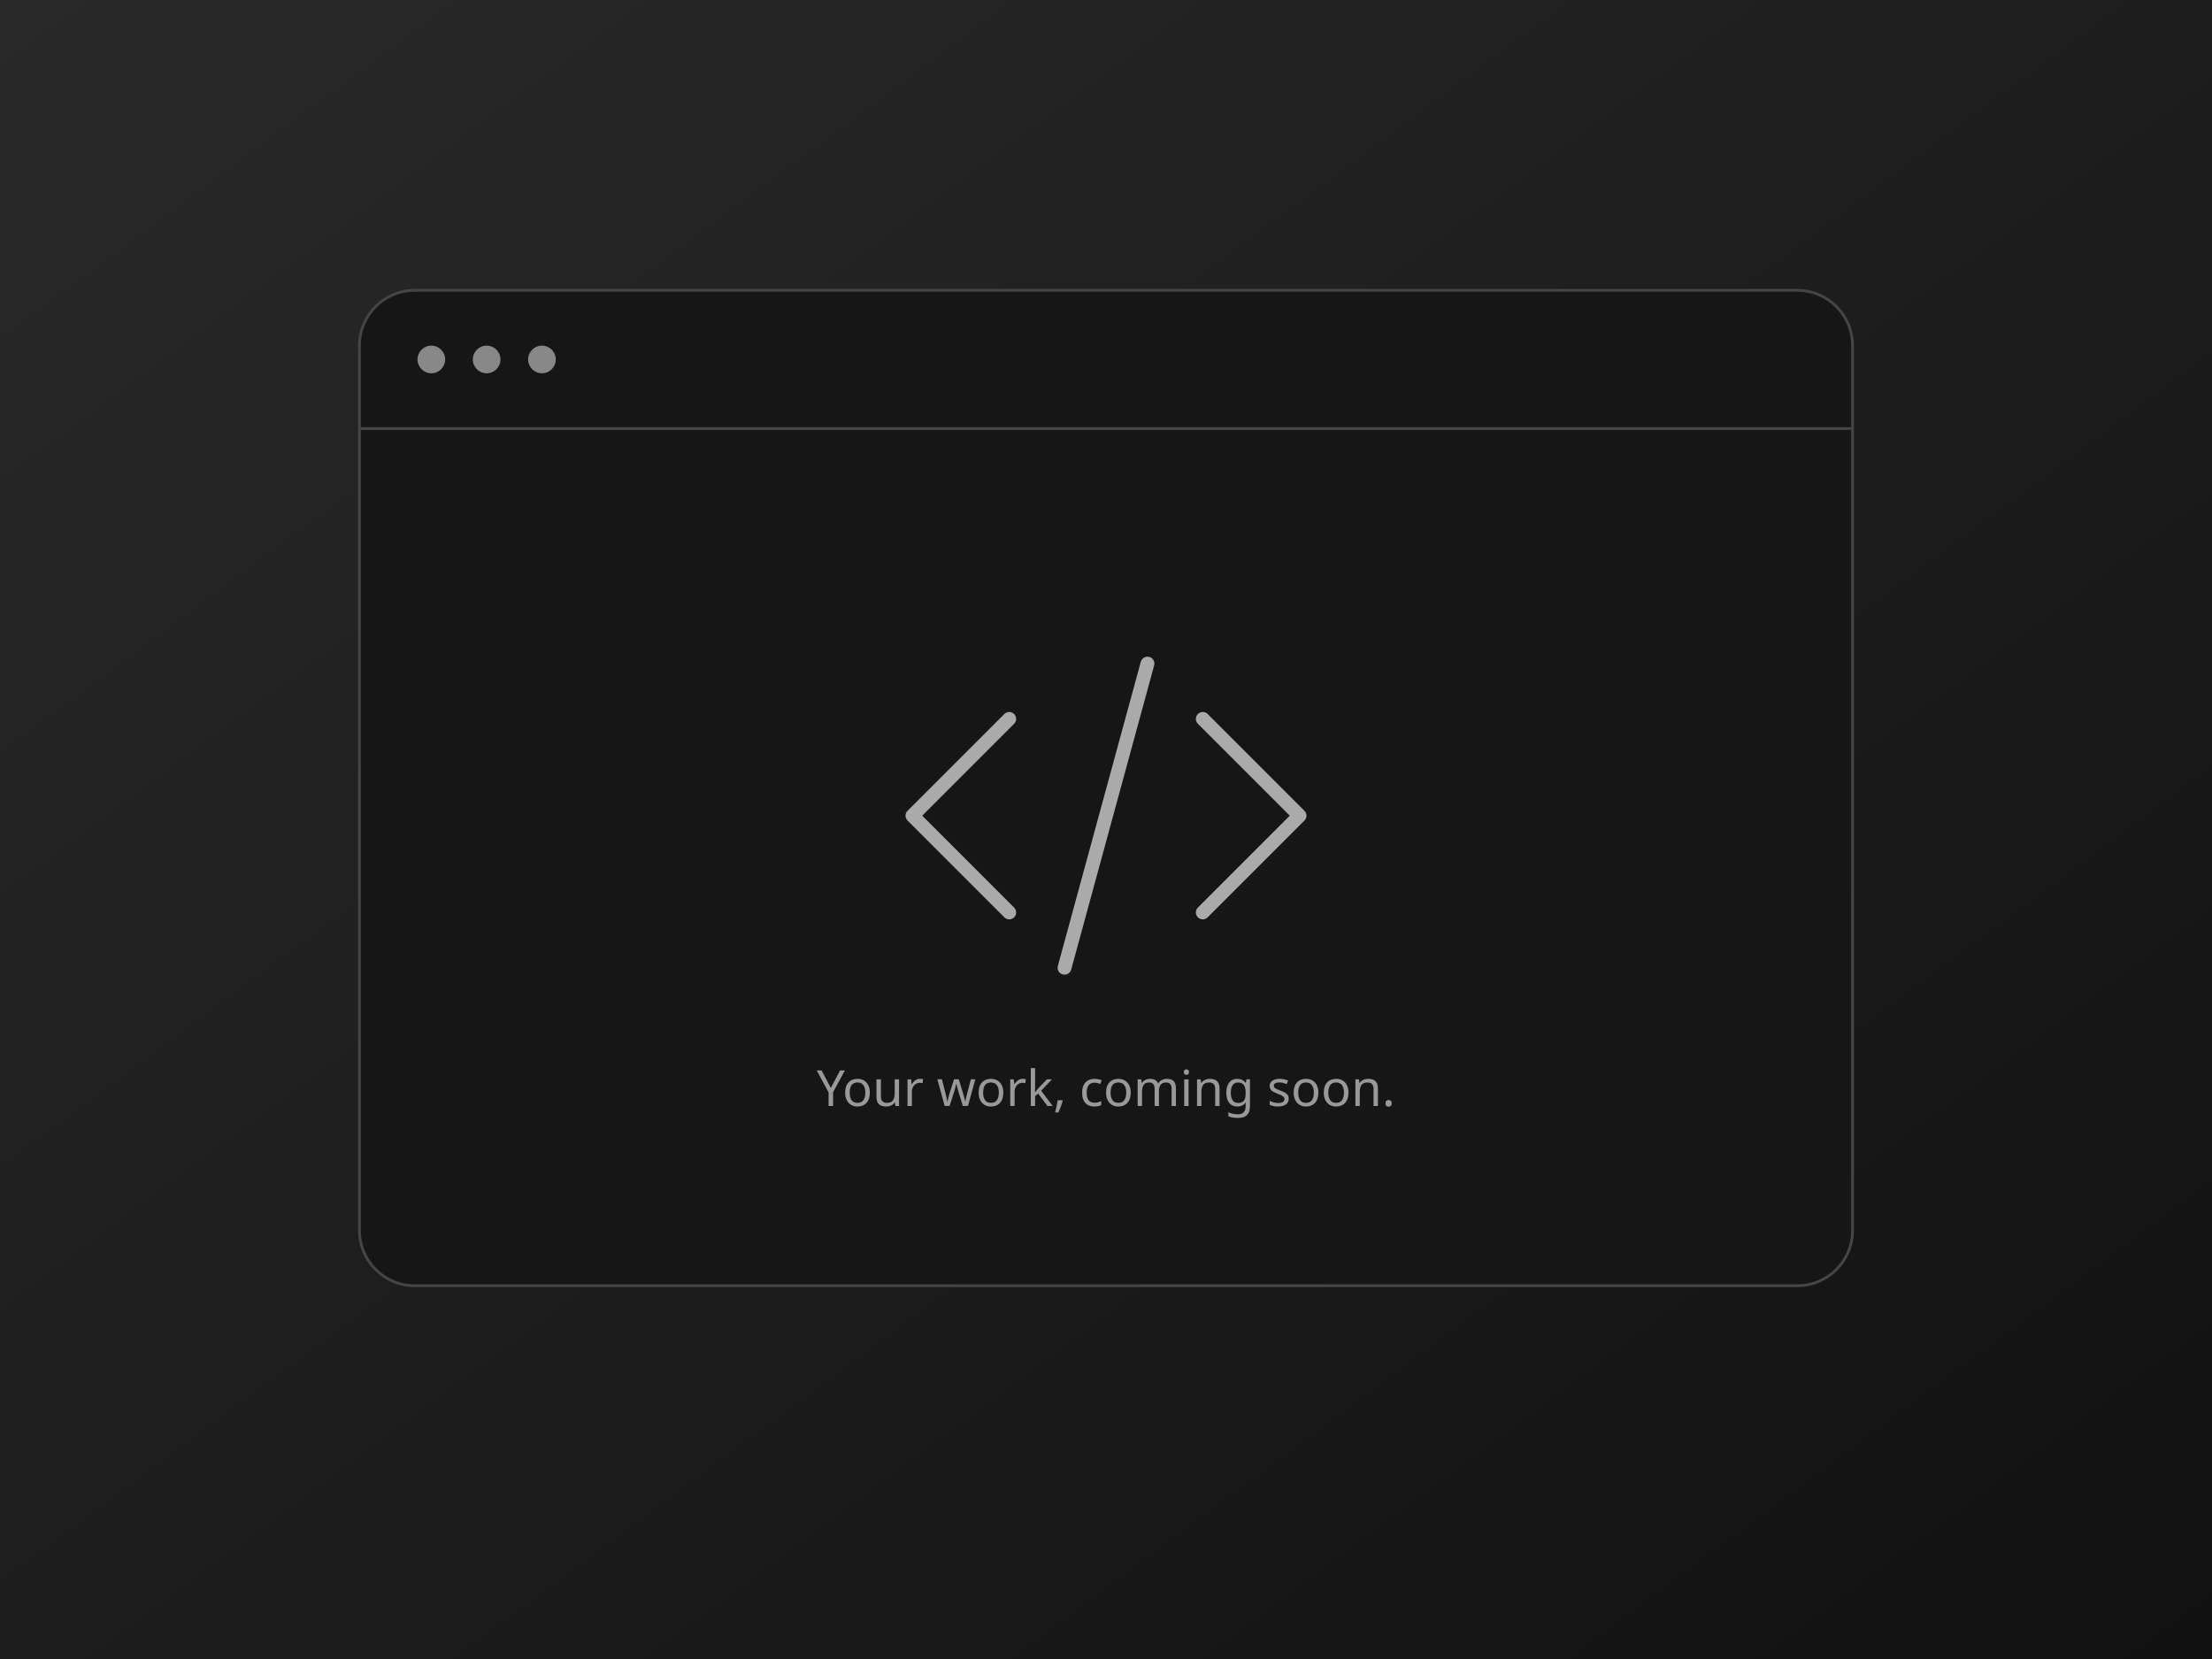
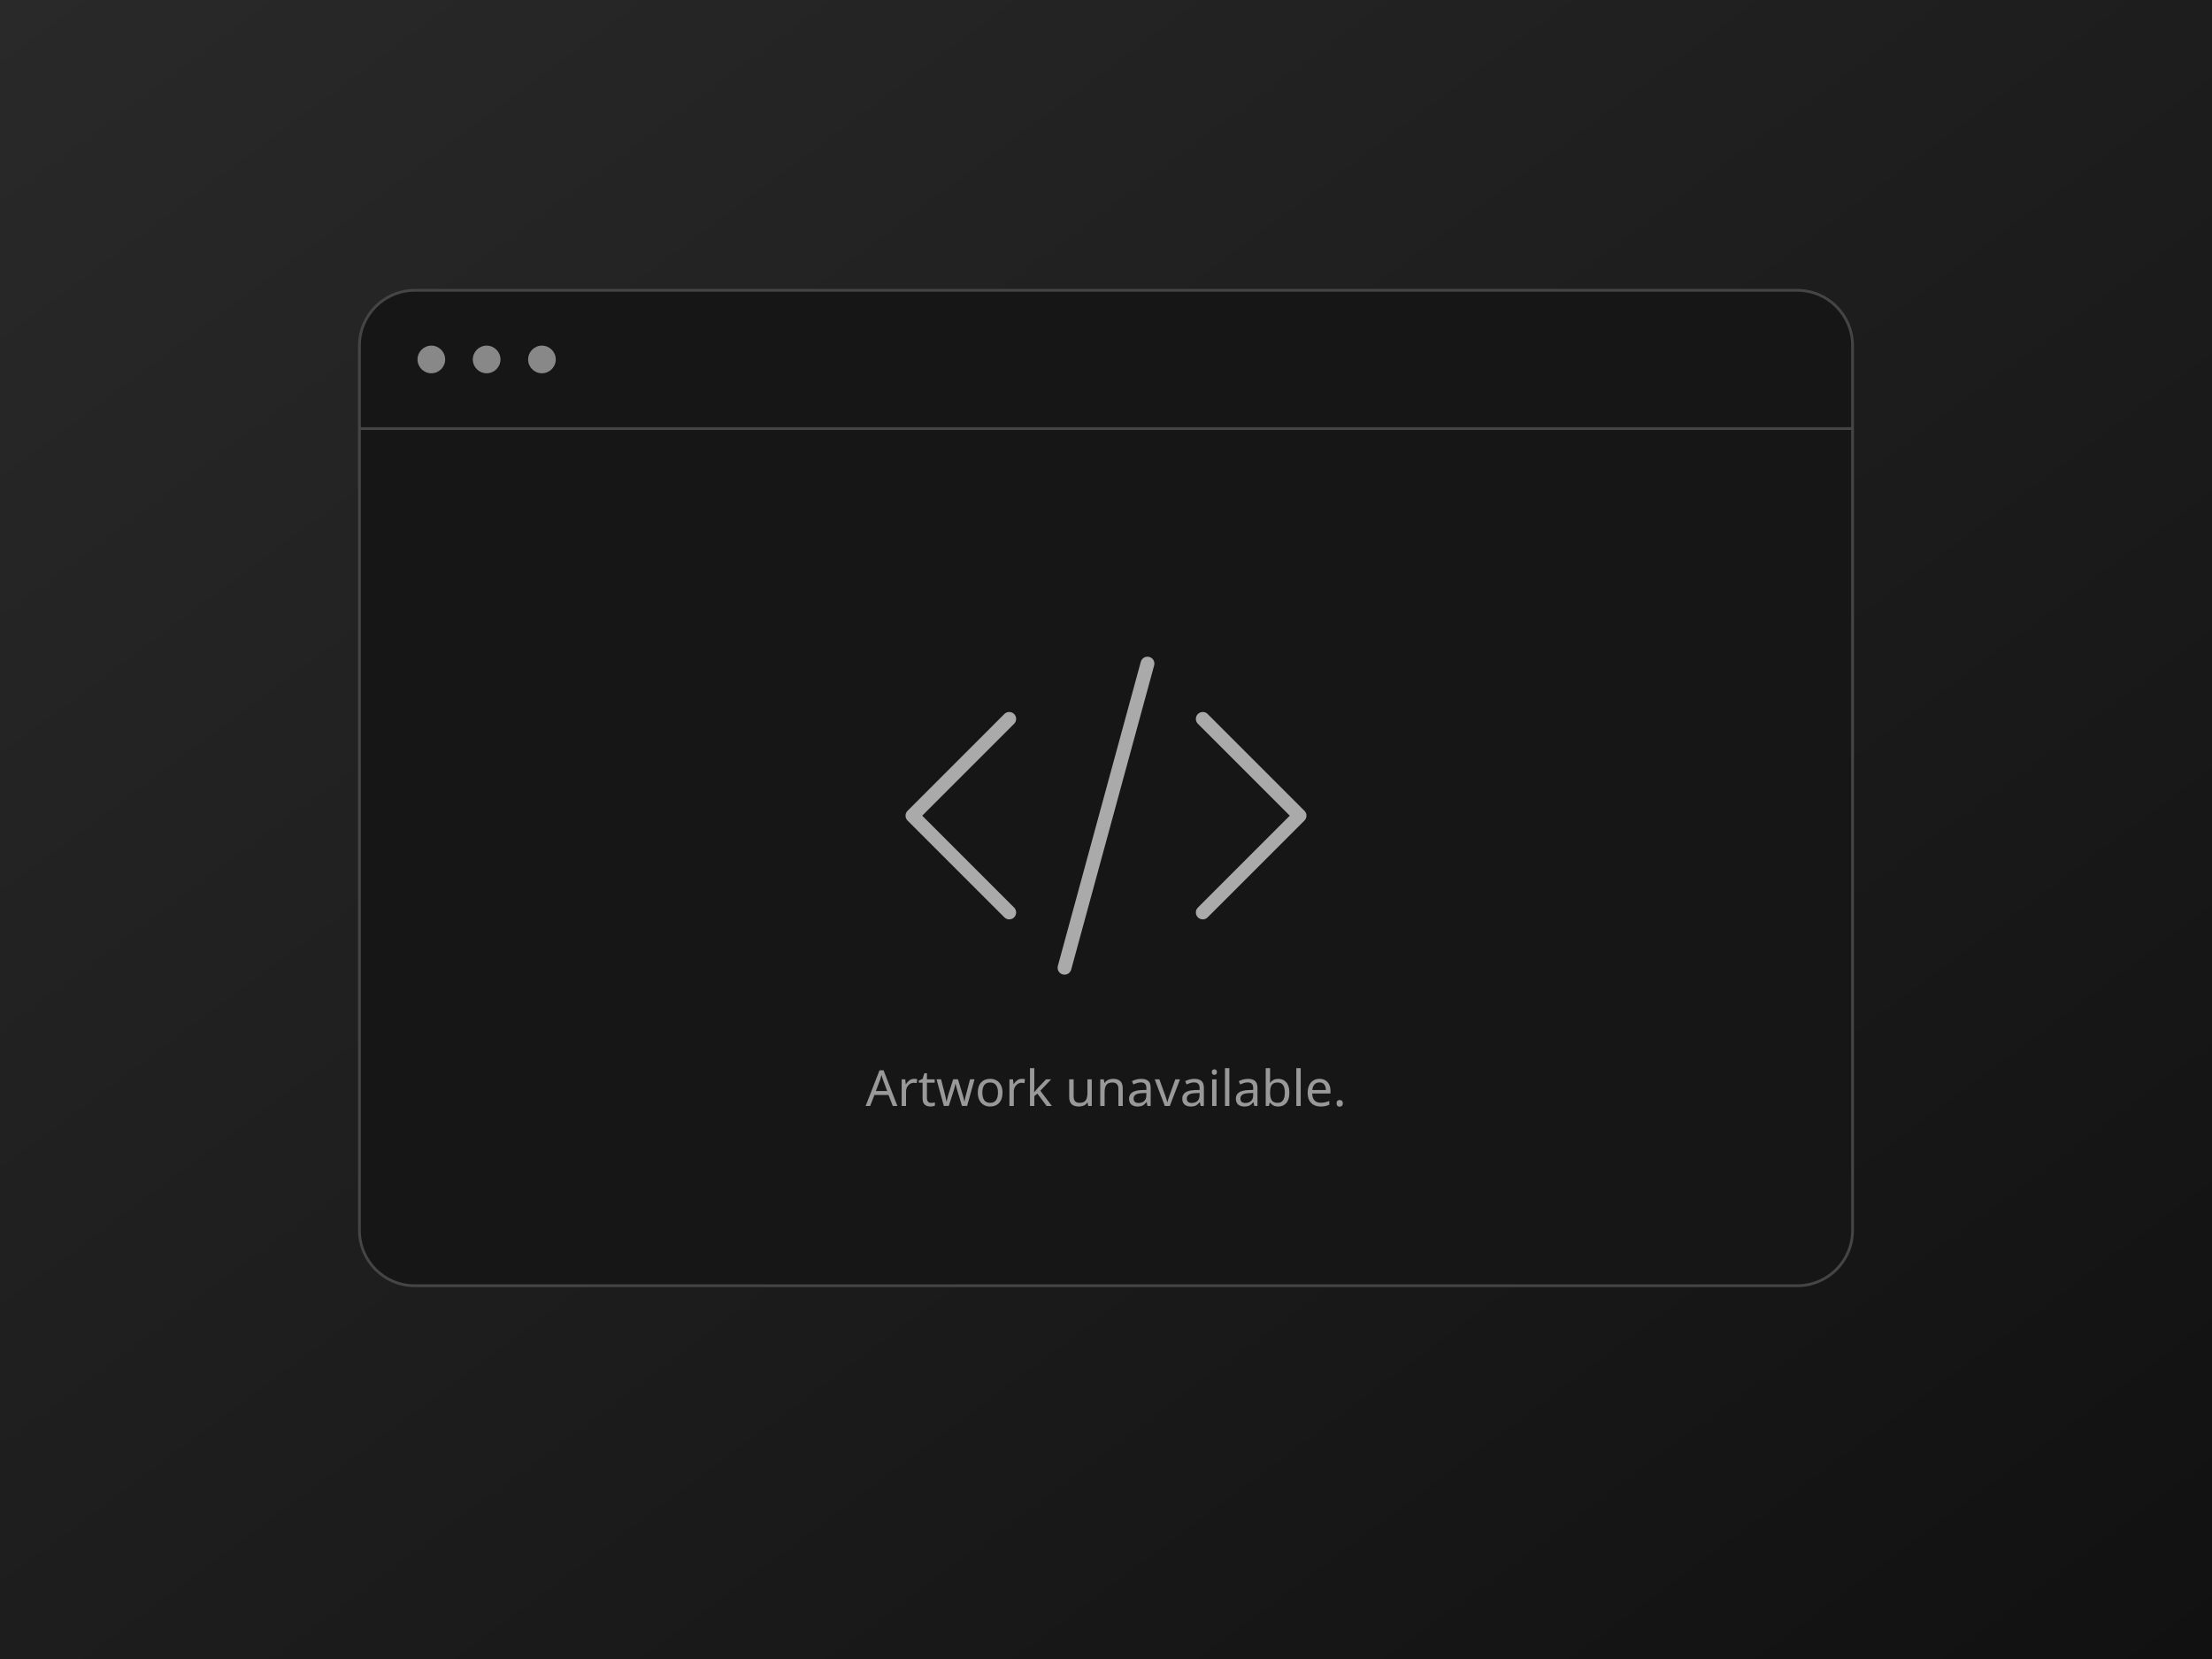
<svg xmlns="http://www.w3.org/2000/svg" width="800" height="600" viewBox="0 0 800 600">
  <defs>
    <linearGradient id="g" x2="1" y2="1">
      <stop stop-color="#292929" />
      <stop offset="1" stop-color="#111" />
    </linearGradient>
  </defs>
  <rect width="800" height="600" fill="url(#g)" />
  <rect x="130" y="105" width="540" height="360" rx="20" fill="#161616" stroke="#454545" />
  <path d="M130 155h540" stroke="#454545" />
  <g fill="#888">
    <circle cx="156" cy="130" r="5" />
    <circle cx="176" cy="130" r="5" />
    <circle cx="196" cy="130" r="5" />
  </g>
  <path d="M365 260l-35 35 35 35m70-70l35 35-35 35m-20-90l-30 110" stroke="#aaa" fill="none" stroke-width="5" stroke-linecap="round" stroke-linejoin="round" />
-   <text x="400" y="400" fill="#999" font-family="sans-serif" font-size="18" text-anchor="middle">Your work, coming soon.</text>
+   <text x="400" y="400" fill="#999" font-family="sans-serif" font-size="18" text-anchor="middle">Artwork unavailable.</text>
</svg>
